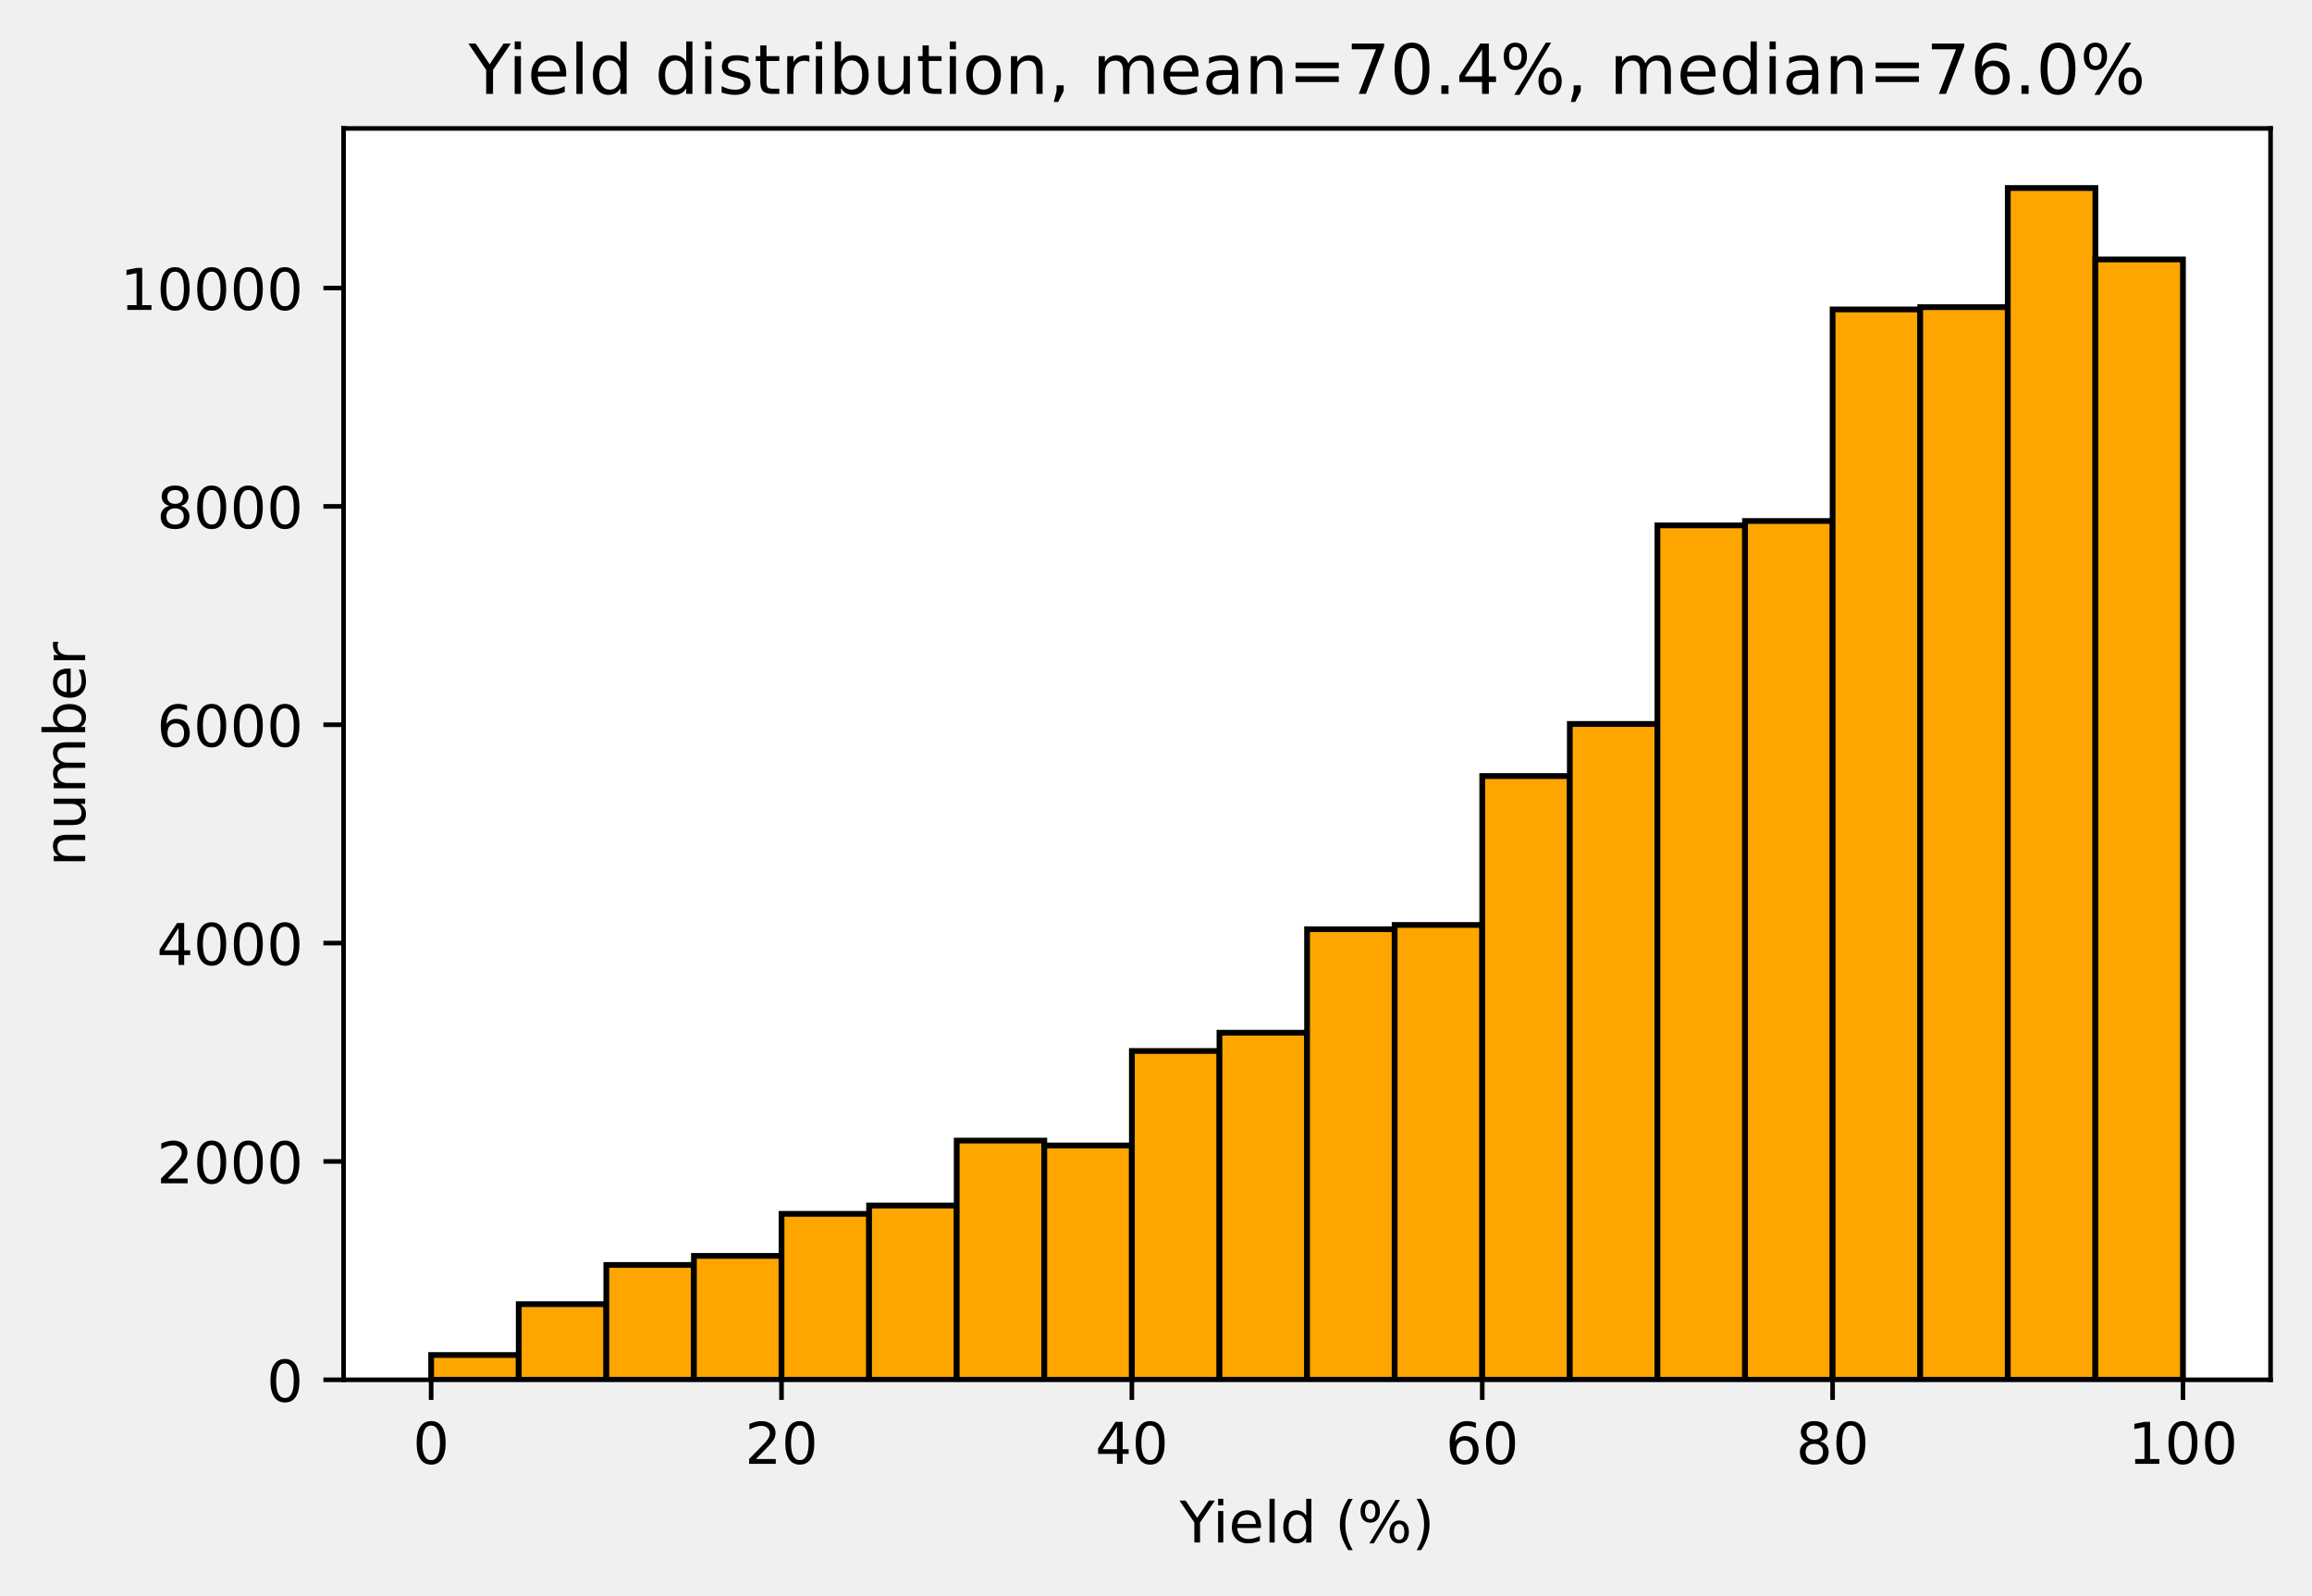
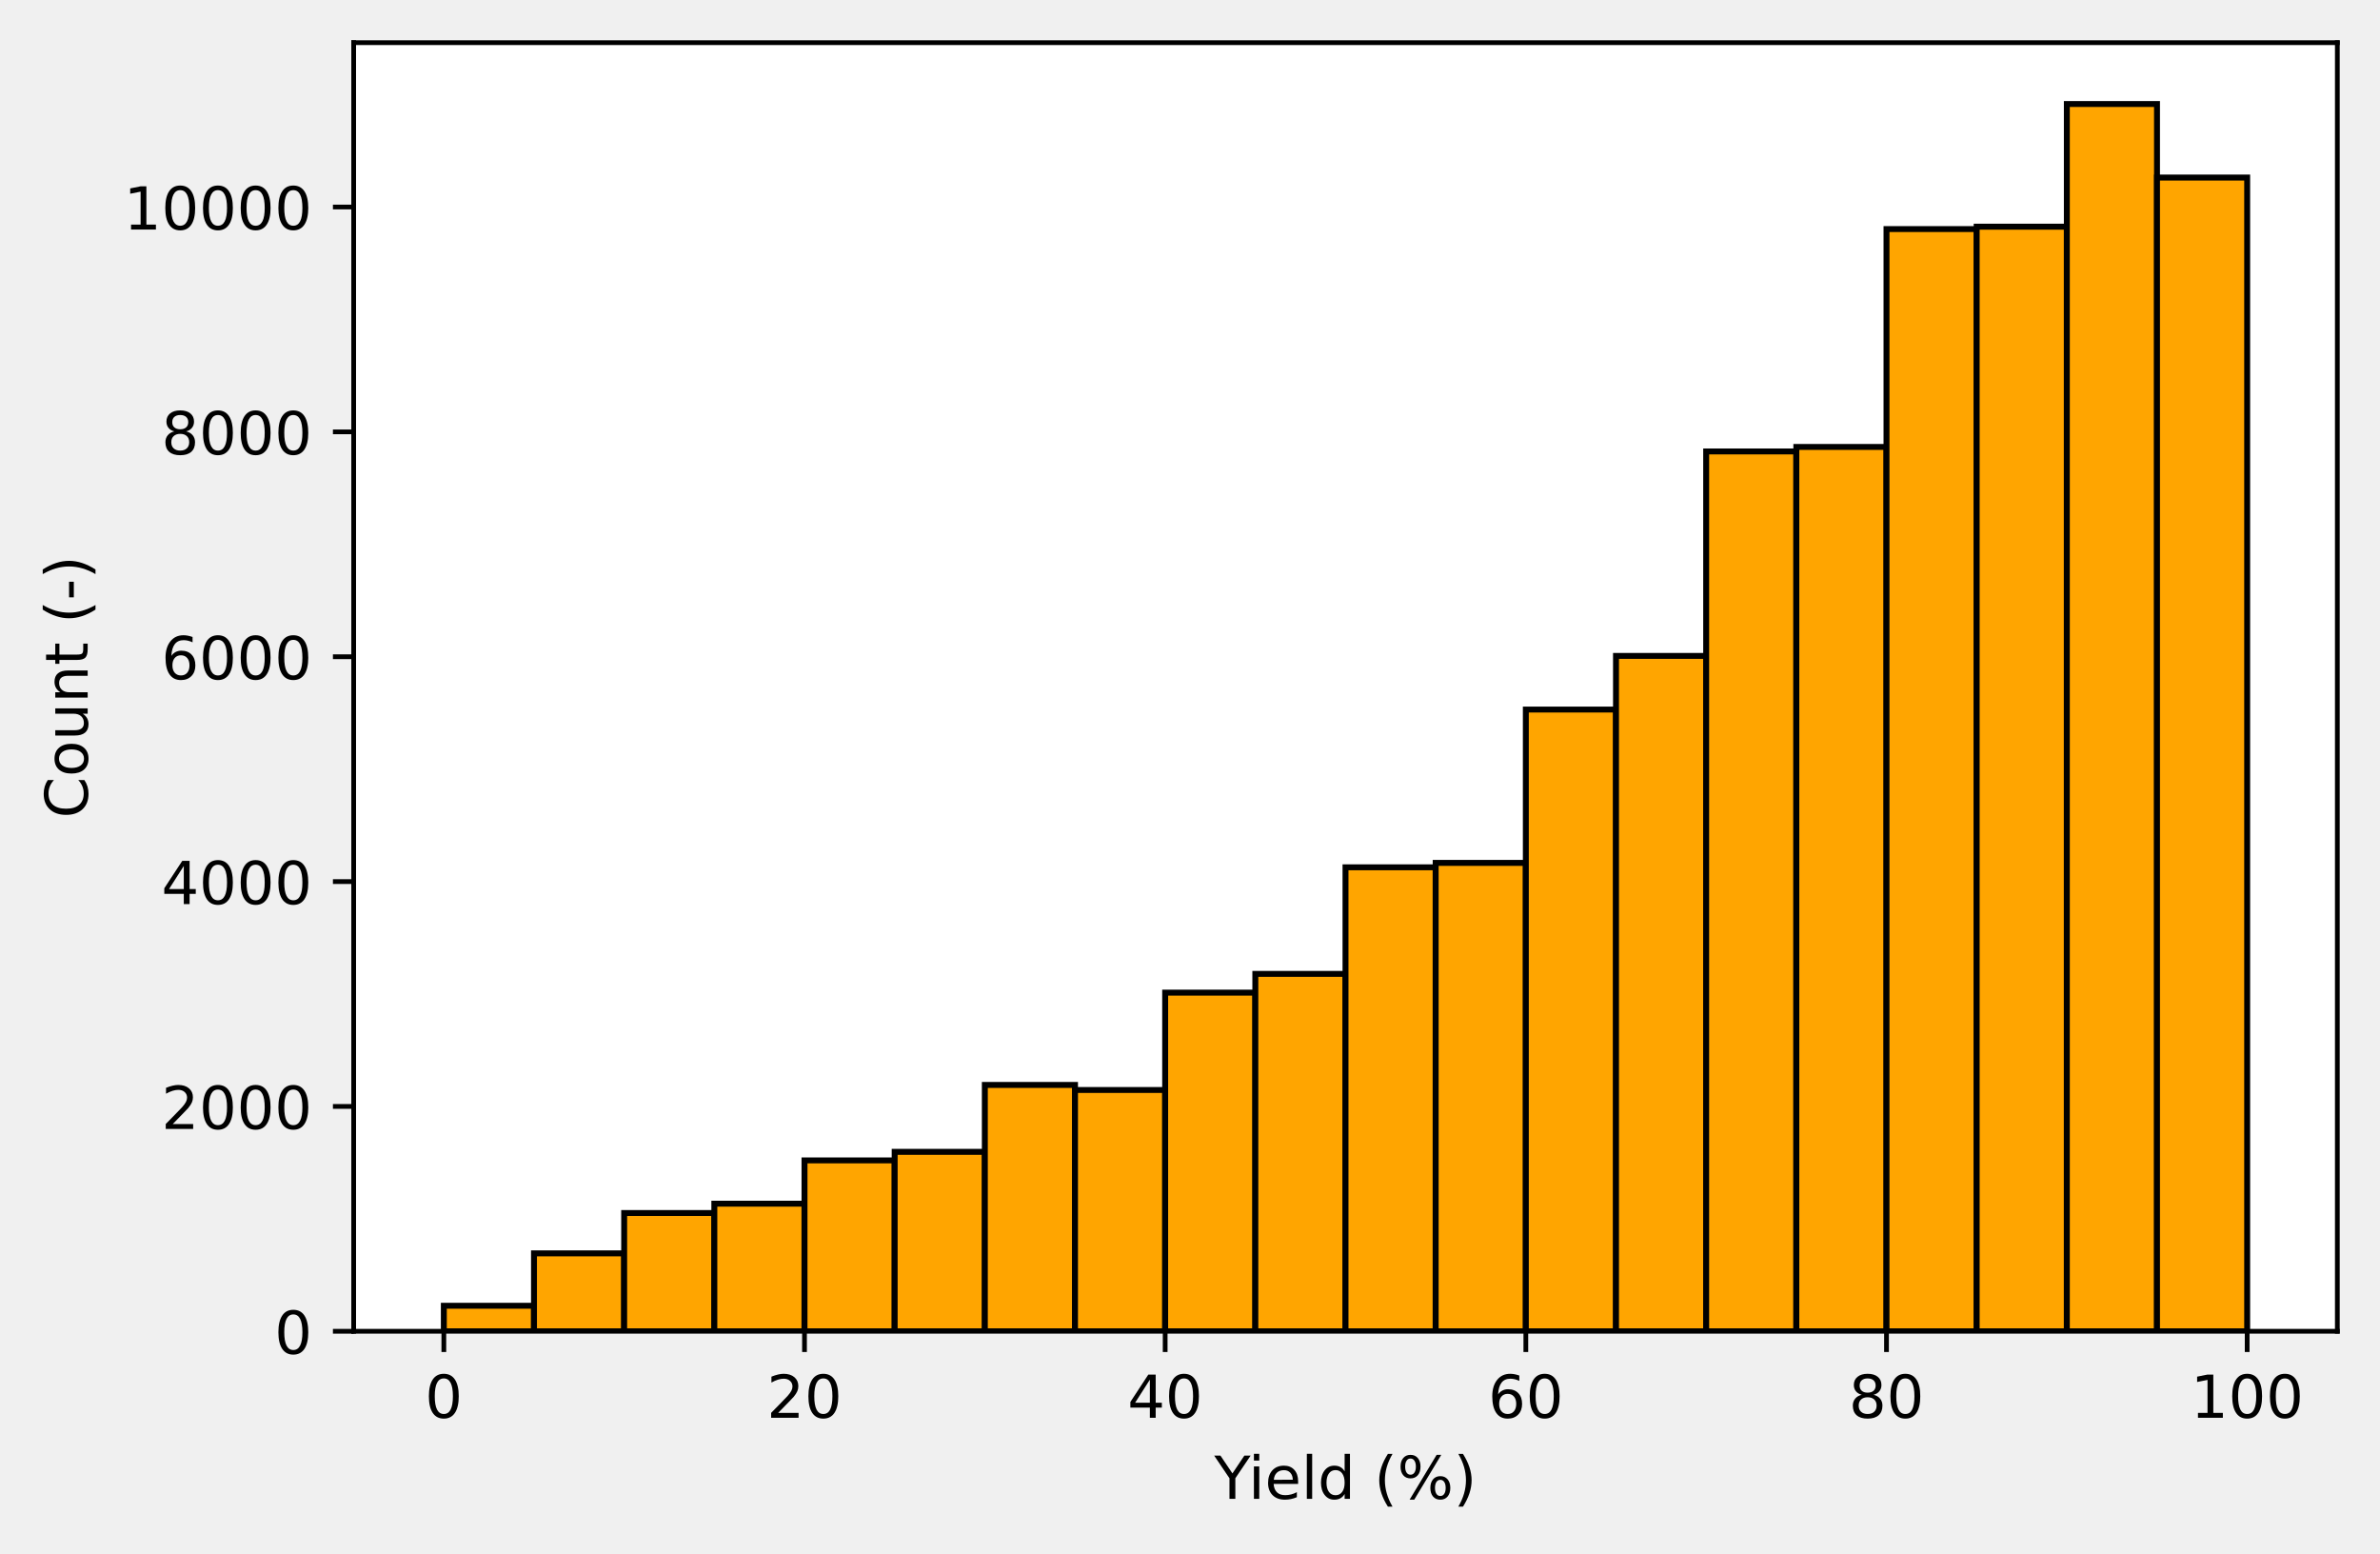
- <svg xmlns="http://www.w3.org/2000/svg" xmlns:xlink="http://www.w3.org/1999/xlink" height="277.314pt" version="1.1" viewBox="0 0 401.691 277.314" width="401.691pt">
+ <svg xmlns="http://www.w3.org/2000/svg" xmlns:xlink="http://www.w3.org/1999/xlink" height="262.196pt" version="1.1" viewBox="0 0 401.691 262.196" width="401.691pt">
  <defs>
    <style type="text/css">*{stroke-linecap:butt;stroke-linejoin:round;}</style>
  </defs>
  <g id="figure_1">
    <g id="patch_1">
-       <path d="M 0 277.314  L 401.691 277.314  L 401.691 0  L 0 0  z " style="fill:none;" />
+       <path d="M 0 262.196  L 401.691 262.196  L 401.691 0  L 0 0  z " style="fill:none;" />
    </g>
    <g id="axes_1">
      <g id="patch_2">
-         <path d="M 59.691 239.758  L 394.491 239.758  L 394.491 22.318  L 59.691 22.318  z " style="fill:#ffffff;" />
+         <path d="M 59.691 224.64  L 394.491 224.64  L 394.491 7.2  L 59.691 7.2  z " style="fill:#ffffff;" />
      </g>
      <g id="patch_3">
-         <path clip-path="url(#pd8731a52b0)" d="M 74.909 239.758  L 90.127 239.758  L 90.127 235.452  L 74.909 235.452  z " style="fill:#ffa500;stroke:#000000;stroke-linejoin:miter;" />
+         <path clip-path="url(#pb3f8bdd02b)" d="M 74.909 224.64  L 90.127 224.64  L 90.127 220.334  L 74.909 220.334  z " style="fill:#ffa500;stroke:#000000;stroke-linejoin:miter;" />
      </g>
      <g id="patch_4">
-         <path clip-path="url(#pd8731a52b0)" d="M 90.127 239.758  L 105.345 239.758  L 105.345 226.611  L 90.127 226.611  z " style="fill:#ffa500;stroke:#000000;stroke-linejoin:miter;" />
+         <path clip-path="url(#pb3f8bdd02b)" d="M 90.127 224.64  L 105.345 224.64  L 105.345 211.493  L 90.127 211.493  z " style="fill:#ffa500;stroke:#000000;stroke-linejoin:miter;" />
      </g>
      <g id="patch_5">
-         <path clip-path="url(#pd8731a52b0)" d="M 105.345 239.758  L 120.563 239.758  L 120.563 219.801  L 105.345 219.801  z " style="fill:#ffa500;stroke:#000000;stroke-linejoin:miter;" />
+         <path clip-path="url(#pb3f8bdd02b)" d="M 105.345 224.64  L 120.563 224.64  L 120.563 204.683  L 105.345 204.683  z " style="fill:#ffa500;stroke:#000000;stroke-linejoin:miter;" />
      </g>
      <g id="patch_6">
-         <path clip-path="url(#pd8731a52b0)" d="M 120.563 239.758  L 135.782 239.758  L 135.782 218.226  L 120.563 218.226  z " style="fill:#ffa500;stroke:#000000;stroke-linejoin:miter;" />
+         <path clip-path="url(#pb3f8bdd02b)" d="M 120.563 224.64  L 135.782 224.64  L 135.782 203.108  L 120.563 203.108  z " style="fill:#ffa500;stroke:#000000;stroke-linejoin:miter;" />
      </g>
      <g id="patch_7">
-         <path clip-path="url(#pd8731a52b0)" d="M 135.782 239.758  L 151 239.758  L 151 210.922  L 135.782 210.922  z " style="fill:#ffa500;stroke:#000000;stroke-linejoin:miter;" />
+         <path clip-path="url(#pb3f8bdd02b)" d="M 135.782 224.64  L 151 224.64  L 151 195.804  L 135.782 195.804  z " style="fill:#ffa500;stroke:#000000;stroke-linejoin:miter;" />
      </g>
      <g id="patch_8">
-         <path clip-path="url(#pd8731a52b0)" d="M 151 239.758  L 166.218 239.758  L 166.218 209.481  L 151 209.481  z " style="fill:#ffa500;stroke:#000000;stroke-linejoin:miter;" />
+         <path clip-path="url(#pb3f8bdd02b)" d="M 151 224.64  L 166.218 224.64  L 166.218 194.363  L 151 194.363  z " style="fill:#ffa500;stroke:#000000;stroke-linejoin:miter;" />
      </g>
      <g id="patch_9">
-         <path clip-path="url(#pd8731a52b0)" d="M 166.218 239.758  L 181.436 239.758  L 181.436 198.193  L 166.218 198.193  z " style="fill:#ffa500;stroke:#000000;stroke-linejoin:miter;" />
+         <path clip-path="url(#pb3f8bdd02b)" d="M 166.218 224.64  L 181.436 224.64  L 181.436 183.075  L 166.218 183.075  z " style="fill:#ffa500;stroke:#000000;stroke-linejoin:miter;" />
      </g>
      <g id="patch_10">
-         <path clip-path="url(#pd8731a52b0)" d="M 181.436 239.758  L 196.654 239.758  L 196.654 199.047  L 181.436 199.047  z " style="fill:#ffa500;stroke:#000000;stroke-linejoin:miter;" />
+         <path clip-path="url(#pb3f8bdd02b)" d="M 181.436 224.64  L 196.654 224.64  L 196.654 183.929  L 181.436 183.929  z " style="fill:#ffa500;stroke:#000000;stroke-linejoin:miter;" />
      </g>
      <g id="patch_11">
-         <path clip-path="url(#pd8731a52b0)" d="M 196.654 239.758  L 211.872 239.758  L 211.872 182.618  L 196.654 182.618  z " style="fill:#ffa500;stroke:#000000;stroke-linejoin:miter;" />
+         <path clip-path="url(#pb3f8bdd02b)" d="M 196.654 224.64  L 211.872 224.64  L 211.872 167.5  L 196.654 167.5  z " style="fill:#ffa500;stroke:#000000;stroke-linejoin:miter;" />
      </g>
      <g id="patch_12">
-         <path clip-path="url(#pd8731a52b0)" d="M 211.872 239.758  L 227.091 239.758  L 227.091 179.45  L 211.872 179.45  z " style="fill:#ffa500;stroke:#000000;stroke-linejoin:miter;" />
+         <path clip-path="url(#pb3f8bdd02b)" d="M 211.872 224.64  L 227.091 224.64  L 227.091 164.332  L 211.872 164.332  z " style="fill:#ffa500;stroke:#000000;stroke-linejoin:miter;" />
      </g>
      <g id="patch_13">
-         <path clip-path="url(#pd8731a52b0)" d="M 227.091 239.758  L 242.309 239.758  L 242.309 161.465  L 227.091 161.465  z " style="fill:#ffa500;stroke:#000000;stroke-linejoin:miter;" />
+         <path clip-path="url(#pb3f8bdd02b)" d="M 227.091 224.64  L 242.309 224.64  L 242.309 146.347  L 227.091 146.347  z " style="fill:#ffa500;stroke:#000000;stroke-linejoin:miter;" />
      </g>
      <g id="patch_14">
-         <path clip-path="url(#pd8731a52b0)" d="M 242.309 239.758  L 257.527 239.758  L 257.527 160.726  L 242.309 160.726  z " style="fill:#ffa500;stroke:#000000;stroke-linejoin:miter;" />
+         <path clip-path="url(#pb3f8bdd02b)" d="M 242.309 224.64  L 257.527 224.64  L 257.527 145.607  L 242.309 145.607  z " style="fill:#ffa500;stroke:#000000;stroke-linejoin:miter;" />
      </g>
      <g id="patch_15">
-         <path clip-path="url(#pd8731a52b0)" d="M 257.527 239.758  L 272.745 239.758  L 272.745 134.849  L 257.527 134.849  z " style="fill:#ffa500;stroke:#000000;stroke-linejoin:miter;" />
+         <path clip-path="url(#pb3f8bdd02b)" d="M 257.527 224.64  L 272.745 224.64  L 272.745 119.731  L 257.527 119.731  z " style="fill:#ffa500;stroke:#000000;stroke-linejoin:miter;" />
      </g>
      <g id="patch_16">
-         <path clip-path="url(#pd8731a52b0)" d="M 272.745 239.758  L 287.963 239.758  L 287.963 125.8  L 272.745 125.8  z " style="fill:#ffa500;stroke:#000000;stroke-linejoin:miter;" />
+         <path clip-path="url(#pb3f8bdd02b)" d="M 272.745 224.64  L 287.963 224.64  L 287.963 110.682  L 272.745 110.682  z " style="fill:#ffa500;stroke:#000000;stroke-linejoin:miter;" />
      </g>
      <g id="patch_17">
-         <path clip-path="url(#pd8731a52b0)" d="M 287.963 239.758  L 303.182 239.758  L 303.182 91.292  L 287.963 91.292  z " style="fill:#ffa500;stroke:#000000;stroke-linejoin:miter;" />
+         <path clip-path="url(#pb3f8bdd02b)" d="M 287.963 224.64  L 303.182 224.64  L 303.182 76.174  L 287.963 76.174  z " style="fill:#ffa500;stroke:#000000;stroke-linejoin:miter;" />
      </g>
      <g id="patch_18">
-         <path clip-path="url(#pd8731a52b0)" d="M 303.182 239.758  L 318.4 239.758  L 318.4 90.533  L 303.182 90.533  z " style="fill:#ffa500;stroke:#000000;stroke-linejoin:miter;" />
+         <path clip-path="url(#pb3f8bdd02b)" d="M 303.182 224.64  L 318.4 224.64  L 318.4 75.415  L 303.182 75.415  z " style="fill:#ffa500;stroke:#000000;stroke-linejoin:miter;" />
      </g>
      <g id="patch_19">
-         <path clip-path="url(#pd8731a52b0)" d="M 318.4 239.758  L 333.618 239.758  L 333.618 53.768  L 318.4 53.768  z " style="fill:#ffa500;stroke:#000000;stroke-linejoin:miter;" />
+         <path clip-path="url(#pb3f8bdd02b)" d="M 318.4 224.64  L 333.618 224.64  L 333.618 38.65  L 318.4 38.65  z " style="fill:#ffa500;stroke:#000000;stroke-linejoin:miter;" />
      </g>
      <g id="patch_20">
-         <path clip-path="url(#pd8731a52b0)" d="M 333.618 239.758  L 348.836 239.758  L 348.836 53.37  L 333.618 53.37  z " style="fill:#ffa500;stroke:#000000;stroke-linejoin:miter;" />
+         <path clip-path="url(#pb3f8bdd02b)" d="M 333.618 224.64  L 348.836 224.64  L 348.836 38.251  L 333.618 38.251  z " style="fill:#ffa500;stroke:#000000;stroke-linejoin:miter;" />
      </g>
      <g id="patch_21">
-         <path clip-path="url(#pd8731a52b0)" d="M 348.836 239.758  L 364.054 239.758  L 364.054 32.672  L 348.836 32.672  z " style="fill:#ffa500;stroke:#000000;stroke-linejoin:miter;" />
+         <path clip-path="url(#pb3f8bdd02b)" d="M 348.836 224.64  L 364.054 224.64  L 364.054 17.554  L 348.836 17.554  z " style="fill:#ffa500;stroke:#000000;stroke-linejoin:miter;" />
      </g>
      <g id="patch_22">
-         <path clip-path="url(#pd8731a52b0)" d="M 364.054 239.758  L 379.272 239.758  L 379.272 45.079  L 364.054 45.079  z " style="fill:#ffa500;stroke:#000000;stroke-linejoin:miter;" />
+         <path clip-path="url(#pb3f8bdd02b)" d="M 364.054 224.64  L 379.272 224.64  L 379.272 29.961  L 364.054 29.961  z " style="fill:#ffa500;stroke:#000000;stroke-linejoin:miter;" />
      </g>
      <g id="matplotlib.axis_1">
        <g id="xtick_1">
          <g id="line2d_1">
            <defs>
-               <path d="M 0 0  L 0 3.5  " id="m0afa498528" style="stroke:#000000;stroke-width:0.8;" />
+               <path d="M 0 0  L 0 3.5  " id="me51e899835" style="stroke:#000000;stroke-width:0.8;" />
            </defs>
            <g>
-               <use style="stroke:#000000;stroke-width:0.8;" x="74.909" xlink:href="#m0afa498528" y="239.758" />
+               <use style="stroke:#000000;stroke-width:0.8;" x="74.909" xlink:href="#me51e899835" y="224.64" />
            </g>
          </g>
          <g id="text_1">
-             <g transform="translate(71.72756 254.3566)scale(0.1 -0.1)">
+             <g transform="translate(71.72756 239.2384)scale(0.1 -0.1)">
              <defs>
                <path d="M 31.781 66.406  Q 24.172 66.406 20.328 58.906  Q 16.5 51.422 16.5 36.375  Q 16.5 21.391 20.328 13.891  Q 24.172 6.391 31.781 6.391  Q 39.453 6.391 43.281 13.891  Q 47.125 21.391 47.125 36.375  Q 47.125 51.422 43.281 58.906  Q 39.453 66.406 31.781 66.406  z M 31.781 74.219  Q 44.047 74.219 50.516 64.516  Q 56.984 54.828 56.984 36.375  Q 56.984 17.969 50.516 8.266  Q 44.047 -1.422 31.781 -1.422  Q 19.531 -1.422 13.062 8.266  Q 6.594 17.969 6.594 36.375  Q 6.594 54.828 13.062 64.516  Q 19.531 74.219 31.781 74.219  z " id="DejaVuSans-48" />
              </defs>
              <use xlink:href="#DejaVuSans-48" />
            </g>
          </g>
        </g>
        <g id="xtick_2">
          <g id="line2d_2">
            <g>
-               <use style="stroke:#000000;stroke-width:0.8;" x="135.782" xlink:href="#m0afa498528" y="239.758" />
+               <use style="stroke:#000000;stroke-width:0.8;" x="135.782" xlink:href="#me51e899835" y="224.64" />
            </g>
          </g>
          <g id="text_2">
-             <g transform="translate(129.419 254.3566)scale(0.1 -0.1)">
+             <g transform="translate(129.419 239.2384)scale(0.1 -0.1)">
              <defs>
                <path d="M 19.188 8.297  L 53.609 8.297  L 53.609 0  L 7.328 0  L 7.328 8.297  Q 12.938 14.109 22.625 23.891  Q 32.328 33.688 34.812 36.531  Q 39.547 41.844 41.422 45.531  Q 43.312 49.219 43.312 52.781  Q 43.312 58.594 39.234 62.25  Q 35.156 65.922 28.609 65.922  Q 23.969 65.922 18.812 64.312  Q 13.672 62.703 7.812 59.422  L 7.812 69.391  Q 13.766 71.781 18.938 73  Q 24.125 74.219 28.422 74.219  Q 39.75 74.219 46.484 68.547  Q 53.219 62.891 53.219 53.422  Q 53.219 48.922 51.531 44.891  Q 49.859 40.875 45.406 35.406  Q 44.188 33.984 37.641 27.219  Q 31.109 20.453 19.188 8.297  z " id="DejaVuSans-50" />
              </defs>
              <use xlink:href="#DejaVuSans-50" />
              <use x="63.623" xlink:href="#DejaVuSans-48" />
            </g>
          </g>
        </g>
        <g id="xtick_3">
          <g id="line2d_3">
            <g>
-               <use style="stroke:#000000;stroke-width:0.8;" x="196.654" xlink:href="#m0afa498528" y="239.758" />
+               <use style="stroke:#000000;stroke-width:0.8;" x="196.654" xlink:href="#me51e899835" y="224.64" />
            </g>
          </g>
          <g id="text_3">
-             <g transform="translate(190.2918 254.3566)scale(0.1 -0.1)">
+             <g transform="translate(190.2918 239.2384)scale(0.1 -0.1)">
              <defs>
                <path d="M 37.797 64.312  L 12.891 25.391  L 37.797 25.391  z M 35.203 72.906  L 47.609 72.906  L 47.609 25.391  L 58.016 25.391  L 58.016 17.188  L 47.609 17.188  L 47.609 0  L 37.797 0  L 37.797 17.188  L 4.891 17.188  L 4.891 26.703  z " id="DejaVuSans-52" />
              </defs>
              <use xlink:href="#DejaVuSans-52" />
              <use x="63.623" xlink:href="#DejaVuSans-48" />
            </g>
          </g>
        </g>
        <g id="xtick_4">
          <g id="line2d_4">
            <g>
-               <use style="stroke:#000000;stroke-width:0.8;" x="257.527" xlink:href="#m0afa498528" y="239.758" />
+               <use style="stroke:#000000;stroke-width:0.8;" x="257.527" xlink:href="#me51e899835" y="224.64" />
            </g>
          </g>
          <g id="text_4">
-             <g transform="translate(251.1645 254.3566)scale(0.1 -0.1)">
+             <g transform="translate(251.1645 239.2384)scale(0.1 -0.1)">
              <defs>
                <path d="M 33.016 40.375  Q 26.375 40.375 22.484 35.828  Q 18.609 31.297 18.609 23.391  Q 18.609 15.531 22.484 10.953  Q 26.375 6.391 33.016 6.391  Q 39.656 6.391 43.531 10.953  Q 47.406 15.531 47.406 23.391  Q 47.406 31.297 43.531 35.828  Q 39.656 40.375 33.016 40.375  z M 52.594 71.297  L 52.594 62.312  Q 48.875 64.062 45.094 64.984  Q 41.312 65.922 37.594 65.922  Q 27.828 65.922 22.672 59.328  Q 17.531 52.734 16.797 39.406  Q 19.672 43.656 24.016 45.922  Q 28.375 48.188 33.594 48.188  Q 44.578 48.188 50.953 41.516  Q 57.328 34.859 57.328 23.391  Q 57.328 12.156 50.688 5.359  Q 44.047 -1.422 33.016 -1.422  Q 20.359 -1.422 13.672 8.266  Q 6.984 17.969 6.984 36.375  Q 6.984 53.656 15.188 63.938  Q 23.391 74.219 37.203 74.219  Q 40.922 74.219 44.703 73.484  Q 48.484 72.75 52.594 71.297  z " id="DejaVuSans-54" />
              </defs>
              <use xlink:href="#DejaVuSans-54" />
              <use x="63.623" xlink:href="#DejaVuSans-48" />
            </g>
          </g>
        </g>
        <g id="xtick_5">
          <g id="line2d_5">
            <g>
-               <use style="stroke:#000000;stroke-width:0.8;" x="318.4" xlink:href="#m0afa498528" y="239.758" />
+               <use style="stroke:#000000;stroke-width:0.8;" x="318.4" xlink:href="#me51e899835" y="224.64" />
            </g>
          </g>
          <g id="text_5">
-             <g transform="translate(312.0372 254.3566)scale(0.1 -0.1)">
+             <g transform="translate(312.0372 239.2384)scale(0.1 -0.1)">
              <defs>
                <path d="M 31.781 34.625  Q 24.75 34.625 20.719 30.859  Q 16.703 27.094 16.703 20.516  Q 16.703 13.922 20.719 10.156  Q 24.75 6.391 31.781 6.391  Q 38.812 6.391 42.859 10.172  Q 46.922 13.969 46.922 20.516  Q 46.922 27.094 42.891 30.859  Q 38.875 34.625 31.781 34.625  z M 21.922 38.812  Q 15.578 40.375 12.031 44.719  Q 8.5 49.078 8.5 55.328  Q 8.5 64.062 14.719 69.141  Q 20.953 74.219 31.781 74.219  Q 42.672 74.219 48.875 69.141  Q 55.078 64.062 55.078 55.328  Q 55.078 49.078 51.531 44.719  Q 48 40.375 41.703 38.812  Q 48.828 37.156 52.797 32.312  Q 56.781 27.484 56.781 20.516  Q 56.781 9.906 50.312 4.234  Q 43.844 -1.422 31.781 -1.422  Q 19.734 -1.422 13.25 4.234  Q 6.781 9.906 6.781 20.516  Q 6.781 27.484 10.781 32.312  Q 14.797 37.156 21.922 38.812  z M 18.312 54.391  Q 18.312 48.734 21.844 45.562  Q 25.391 42.391 31.781 42.391  Q 38.141 42.391 41.719 45.562  Q 45.312 48.734 45.312 54.391  Q 45.312 60.062 41.719 63.234  Q 38.141 66.406 31.781 66.406  Q 25.391 66.406 21.844 63.234  Q 18.312 60.062 18.312 54.391  z " id="DejaVuSans-56" />
              </defs>
              <use xlink:href="#DejaVuSans-56" />
              <use x="63.623" xlink:href="#DejaVuSans-48" />
            </g>
          </g>
        </g>
        <g id="xtick_6">
          <g id="line2d_6">
            <g>
-               <use style="stroke:#000000;stroke-width:0.8;" x="379.272" xlink:href="#m0afa498528" y="239.758" />
+               <use style="stroke:#000000;stroke-width:0.8;" x="379.272" xlink:href="#me51e899835" y="224.64" />
            </g>
          </g>
          <g id="text_6">
-             <g transform="translate(369.7287 254.3566)scale(0.1 -0.1)">
+             <g transform="translate(369.7287 239.2384)scale(0.1 -0.1)">
              <defs>
                <path d="M 12.406 8.297  L 28.516 8.297  L 28.516 63.922  L 10.984 60.406  L 10.984 69.391  L 28.422 72.906  L 38.281 72.906  L 38.281 8.297  L 54.391 8.297  L 54.391 0  L 12.406 0  z " id="DejaVuSans-49" />
              </defs>
              <use xlink:href="#DejaVuSans-49" />
              <use x="63.623" xlink:href="#DejaVuSans-48" />
              <use x="127.246" xlink:href="#DejaVuSans-48" />
            </g>
          </g>
        </g>
        <g id="text_7">
-           <g transform="translate(204.9477 268.0347)scale(0.1 -0.1)">
+           <g transform="translate(204.9477 252.9166)scale(0.1 -0.1)">
            <defs>
              <path d="M -0.203 72.906  L 10.406 72.906  L 30.609 42.922  L 50.688 72.906  L 61.281 72.906  L 35.5 34.719  L 35.5 0  L 25.594 0  L 25.594 34.719  z " id="DejaVuSans-89" />
              <path d="M 9.422 54.688  L 18.406 54.688  L 18.406 0  L 9.422 0  z M 9.422 75.984  L 18.406 75.984  L 18.406 64.594  L 9.422 64.594  z " id="DejaVuSans-105" />
              <path d="M 56.203 29.594  L 56.203 25.203  L 14.891 25.203  Q 15.484 15.922 20.484 11.062  Q 25.484 6.203 34.422 6.203  Q 39.594 6.203 44.453 7.469  Q 49.312 8.734 54.109 11.281  L 54.109 2.781  Q 49.266 0.734 44.188 -0.344  Q 39.109 -1.422 33.891 -1.422  Q 20.797 -1.422 13.156 6.188  Q 5.516 13.812 5.516 26.812  Q 5.516 40.234 12.766 48.109  Q 20.016 56 32.328 56  Q 43.359 56 49.781 48.891  Q 56.203 41.797 56.203 29.594  z M 47.219 32.234  Q 47.125 39.594 43.094 43.984  Q 39.062 48.391 32.422 48.391  Q 24.906 48.391 20.391 44.141  Q 15.875 39.891 15.188 32.172  z " id="DejaVuSans-101" />
              <path d="M 9.422 75.984  L 18.406 75.984  L 18.406 0  L 9.422 0  z " id="DejaVuSans-108" />
              <path d="M 45.406 46.391  L 45.406 75.984  L 54.391 75.984  L 54.391 0  L 45.406 0  L 45.406 8.203  Q 42.578 3.328 38.25 0.953  Q 33.938 -1.422 27.875 -1.422  Q 17.969 -1.422 11.734 6.484  Q 5.516 14.406 5.516 27.297  Q 5.516 40.188 11.734 48.094  Q 17.969 56 27.875 56  Q 33.938 56 38.25 53.625  Q 42.578 51.266 45.406 46.391  z M 14.797 27.297  Q 14.797 17.391 18.875 11.75  Q 22.953 6.109 30.078 6.109  Q 37.203 6.109 41.297 11.75  Q 45.406 17.391 45.406 27.297  Q 45.406 37.203 41.297 42.844  Q 37.203 48.484 30.078 48.484  Q 22.953 48.484 18.875 42.844  Q 14.797 37.203 14.797 27.297  z " id="DejaVuSans-100" />
              <path id="DejaVuSans-32" />
              <path d="M 31 75.875  Q 24.469 64.656 21.281 53.656  Q 18.109 42.672 18.109 31.391  Q 18.109 20.125 21.312 9.062  Q 24.516 -2 31 -13.188  L 23.188 -13.188  Q 15.875 -1.703 12.234 9.375  Q 8.594 20.453 8.594 31.391  Q 8.594 42.281 12.203 53.312  Q 15.828 64.359 23.188 75.875  z " id="DejaVuSans-40" />
              <path d="M 72.703 32.078  Q 68.453 32.078 66.031 28.469  Q 63.625 24.859 63.625 18.406  Q 63.625 12.062 66.031 8.422  Q 68.453 4.781 72.703 4.781  Q 76.859 4.781 79.266 8.422  Q 81.688 12.062 81.688 18.406  Q 81.688 24.812 79.266 28.438  Q 76.859 32.078 72.703 32.078  z M 72.703 38.281  Q 80.422 38.281 84.953 32.906  Q 89.5 27.547 89.5 18.406  Q 89.5 9.281 84.938 3.922  Q 80.375 -1.422 72.703 -1.422  Q 64.891 -1.422 60.344 3.922  Q 55.812 9.281 55.812 18.406  Q 55.812 27.594 60.375 32.938  Q 64.938 38.281 72.703 38.281  z M 22.312 68.016  Q 18.109 68.016 15.688 64.375  Q 13.281 60.75 13.281 54.391  Q 13.281 47.953 15.672 44.328  Q 18.062 40.719 22.312 40.719  Q 26.562 40.719 28.969 44.328  Q 31.391 47.953 31.391 54.391  Q 31.391 60.688 28.953 64.344  Q 26.516 68.016 22.312 68.016  z M 66.406 74.219  L 74.219 74.219  L 28.609 -1.422  L 20.797 -1.422  z M 22.312 74.219  Q 30.031 74.219 34.609 68.875  Q 39.203 63.531 39.203 54.391  Q 39.203 45.172 34.641 39.844  Q 30.078 34.516 22.312 34.516  Q 14.547 34.516 10.031 39.859  Q 5.516 45.219 5.516 54.391  Q 5.516 63.484 10.047 68.844  Q 14.594 74.219 22.312 74.219  z " id="DejaVuSans-37" />
              <path d="M 8.016 75.875  L 15.828 75.875  Q 23.141 64.359 26.781 53.312  Q 30.422 42.281 30.422 31.391  Q 30.422 20.453 26.781 9.375  Q 23.141 -1.703 15.828 -13.188  L 8.016 -13.188  Q 14.5 -2 17.703 9.062  Q 20.906 20.125 20.906 31.391  Q 20.906 42.672 17.703 53.656  Q 14.5 64.656 8.016 75.875  z " id="DejaVuSans-41" />
            </defs>
            <use xlink:href="#DejaVuSans-89" />
            <use x="57.459" xlink:href="#DejaVuSans-105" />
            <use x="85.242" xlink:href="#DejaVuSans-101" />
            <use x="146.766" xlink:href="#DejaVuSans-108" />
            <use x="174.549" xlink:href="#DejaVuSans-100" />
            <use x="238.025" xlink:href="#DejaVuSans-32" />
            <use x="269.812" xlink:href="#DejaVuSans-40" />
            <use x="308.826" xlink:href="#DejaVuSans-37" />
            <use x="403.846" xlink:href="#DejaVuSans-41" />
          </g>
        </g>
      </g>
      <g id="matplotlib.axis_2">
        <g id="ytick_1">
          <g id="line2d_7">
            <defs>
-               <path d="M 0 0  L -3.5 0  " id="m419c2b4ff6" style="stroke:#000000;stroke-width:0.8;" />
+               <path d="M 0 0  L -3.5 0  " id="m652f7f9b16" style="stroke:#000000;stroke-width:0.8;" />
            </defs>
            <g>
-               <use style="stroke:#000000;stroke-width:0.8;" x="59.691" xlink:href="#m419c2b4ff6" y="239.758" />
+               <use style="stroke:#000000;stroke-width:0.8;" x="59.691" xlink:href="#m652f7f9b16" y="224.64" />
            </g>
          </g>
          <g id="text_8">
-             <g transform="translate(46.32812 243.5573)scale(0.1 -0.1)">
+             <g transform="translate(46.32812 228.4392)scale(0.1 -0.1)">
              <use xlink:href="#DejaVuSans-48" />
            </g>
          </g>
        </g>
        <g id="ytick_2">
          <g id="line2d_8">
            <g>
-               <use style="stroke:#000000;stroke-width:0.8;" x="59.691" xlink:href="#m419c2b4ff6" y="201.816" />
+               <use style="stroke:#000000;stroke-width:0.8;" x="59.691" xlink:href="#m652f7f9b16" y="186.698" />
            </g>
          </g>
          <g id="text_9">
-             <g transform="translate(27.24063 205.6157)scale(0.1 -0.1)">
+             <g transform="translate(27.24063 190.4975)scale(0.1 -0.1)">
              <use xlink:href="#DejaVuSans-50" />
              <use x="63.623" xlink:href="#DejaVuSans-48" />
              <use x="127.246" xlink:href="#DejaVuSans-48" />
              <use x="190.869" xlink:href="#DejaVuSans-48" />
            </g>
          </g>
        </g>
        <g id="ytick_3">
          <g id="line2d_9">
            <g>
-               <use style="stroke:#000000;stroke-width:0.8;" x="59.691" xlink:href="#m419c2b4ff6" y="163.875" />
+               <use style="stroke:#000000;stroke-width:0.8;" x="59.691" xlink:href="#m652f7f9b16" y="148.757" />
            </g>
          </g>
          <g id="text_10">
-             <g transform="translate(27.24063 167.674)scale(0.1 -0.1)">
+             <g transform="translate(27.24063 152.5558)scale(0.1 -0.1)">
              <use xlink:href="#DejaVuSans-52" />
              <use x="63.623" xlink:href="#DejaVuSans-48" />
              <use x="127.246" xlink:href="#DejaVuSans-48" />
              <use x="190.869" xlink:href="#DejaVuSans-48" />
            </g>
          </g>
        </g>
        <g id="ytick_4">
          <g id="line2d_10">
            <g>
-               <use style="stroke:#000000;stroke-width:0.8;" x="59.691" xlink:href="#m419c2b4ff6" y="125.933" />
+               <use style="stroke:#000000;stroke-width:0.8;" x="59.691" xlink:href="#m652f7f9b16" y="110.815" />
            </g>
          </g>
          <g id="text_11">
-             <g transform="translate(27.24063 129.7323)scale(0.1 -0.1)">
+             <g transform="translate(27.24063 114.6142)scale(0.1 -0.1)">
              <use xlink:href="#DejaVuSans-54" />
              <use x="63.623" xlink:href="#DejaVuSans-48" />
              <use x="127.246" xlink:href="#DejaVuSans-48" />
              <use x="190.869" xlink:href="#DejaVuSans-48" />
            </g>
          </g>
        </g>
        <g id="ytick_5">
          <g id="line2d_11">
            <g>
-               <use style="stroke:#000000;stroke-width:0.8;" x="59.691" xlink:href="#m419c2b4ff6" y="87.991" />
+               <use style="stroke:#000000;stroke-width:0.8;" x="59.691" xlink:href="#m652f7f9b16" y="72.873" />
            </g>
          </g>
          <g id="text_12">
-             <g transform="translate(27.24063 91.79061)scale(0.1 -0.1)">
+             <g transform="translate(27.24063 76.67248)scale(0.1 -0.1)">
              <use xlink:href="#DejaVuSans-56" />
              <use x="63.623" xlink:href="#DejaVuSans-48" />
              <use x="127.246" xlink:href="#DejaVuSans-48" />
              <use x="190.869" xlink:href="#DejaVuSans-48" />
            </g>
          </g>
        </g>
        <g id="ytick_6">
          <g id="line2d_12">
            <g>
-               <use style="stroke:#000000;stroke-width:0.8;" x="59.691" xlink:href="#m419c2b4ff6" y="50.05" />
+               <use style="stroke:#000000;stroke-width:0.8;" x="59.691" xlink:href="#m652f7f9b16" y="34.932" />
            </g>
          </g>
          <g id="text_13">
-             <g transform="translate(20.87813 53.84892)scale(0.1 -0.1)">
+             <g transform="translate(20.87813 38.7308)scale(0.1 -0.1)">
              <use xlink:href="#DejaVuSans-49" />
              <use x="63.623" xlink:href="#DejaVuSans-48" />
              <use x="127.246" xlink:href="#DejaVuSans-48" />
              <use x="190.869" xlink:href="#DejaVuSans-48" />
              <use x="254.492" xlink:href="#DejaVuSans-48" />
            </g>
          </g>
        </g>
        <g id="text_14">
-           <g transform="translate(14.79844 150.5522)rotate(-90)scale(0.1 -0.1)">
+           <g transform="translate(14.79844 138.063)rotate(-90)scale(0.1 -0.1)">
            <defs>
+               <path d="M 64.406 67.281  L 64.406 56.891  Q 59.422 61.531 53.781 63.812  Q 48.141 66.109 41.797 66.109  Q 29.297 66.109 22.656 58.469  Q 16.016 50.828 16.016 36.375  Q 16.016 21.969 22.656 14.328  Q 29.297 6.688 41.797 6.688  Q 48.141 6.688 53.781 8.984  Q 59.422 11.281 64.406 15.922  L 64.406 5.609  Q 59.234 2.094 53.438 0.328  Q 47.656 -1.422 41.219 -1.422  Q 24.656 -1.422 15.125 8.703  Q 5.609 18.844 5.609 36.375  Q 5.609 53.953 15.125 64.078  Q 24.656 74.219 41.219 74.219  Q 47.75 74.219 53.531 72.484  Q 59.328 70.75 64.406 67.281  z " id="DejaVuSans-67" />
+               <path d="M 30.609 48.391  Q 23.391 48.391 19.188 42.75  Q 14.984 37.109 14.984 27.297  Q 14.984 17.484 19.156 11.844  Q 23.344 6.203 30.609 6.203  Q 37.797 6.203 41.984 11.859  Q 46.188 17.531 46.188 27.297  Q 46.188 37.016 41.984 42.703  Q 37.797 48.391 30.609 48.391  z M 30.609 56  Q 42.328 56 49.016 48.375  Q 55.719 40.766 55.719 27.297  Q 55.719 13.875 49.016 6.219  Q 42.328 -1.422 30.609 -1.422  Q 18.844 -1.422 12.172 6.219  Q 5.516 13.875 5.516 27.297  Q 5.516 40.766 12.172 48.375  Q 18.844 56 30.609 56  z " id="DejaVuSans-111" />
+               <path d="M 8.5 21.578  L 8.5 54.688  L 17.484 54.688  L 17.484 21.922  Q 17.484 14.156 20.5 10.266  Q 23.531 6.391 29.594 6.391  Q 36.859 6.391 41.078 11.031  Q 45.312 15.672 45.312 23.688  L 45.312 54.688  L 54.297 54.688  L 54.297 0  L 45.312 0  L 45.312 8.406  Q 42.047 3.422 37.719 1  Q 33.406 -1.422 27.688 -1.422  Q 18.266 -1.422 13.375 4.438  Q 8.5 10.297 8.5 21.578  z M 31.109 56  z " id="DejaVuSans-117" />
              <path d="M 54.891 33.016  L 54.891 0  L 45.906 0  L 45.906 32.719  Q 45.906 40.484 42.875 44.328  Q 39.844 48.188 33.797 48.188  Q 26.516 48.188 22.312 43.547  Q 18.109 38.922 18.109 30.906  L 18.109 0  L 9.078 0  L 9.078 54.688  L 18.109 54.688  L 18.109 46.188  Q 21.344 51.125 25.703 53.562  Q 30.078 56 35.797 56  Q 45.219 56 50.047 50.172  Q 54.891 44.344 54.891 33.016  z " id="DejaVuSans-110" />
-               <path d="M 8.5 21.578  L 8.5 54.688  L 17.484 54.688  L 17.484 21.922  Q 17.484 14.156 20.5 10.266  Q 23.531 6.391 29.594 6.391  Q 36.859 6.391 41.078 11.031  Q 45.312 15.672 45.312 23.688  L 45.312 54.688  L 54.297 54.688  L 54.297 0  L 45.312 0  L 45.312 8.406  Q 42.047 3.422 37.719 1  Q 33.406 -1.422 27.688 -1.422  Q 18.266 -1.422 13.375 4.438  Q 8.5 10.297 8.5 21.578  z M 31.109 56  z " id="DejaVuSans-117" />
-               <path d="M 52 44.188  Q 55.375 50.25 60.062 53.125  Q 64.75 56 71.094 56  Q 79.641 56 84.281 50.016  Q 88.922 44.047 88.922 33.016  L 88.922 0  L 79.891 0  L 79.891 32.719  Q 79.891 40.578 77.094 44.375  Q 74.312 48.188 68.609 48.188  Q 61.625 48.188 57.562 43.547  Q 53.516 38.922 53.516 30.906  L 53.516 0  L 44.484 0  L 44.484 32.719  Q 44.484 40.625 41.703 44.406  Q 38.922 48.188 33.109 48.188  Q 26.219 48.188 22.156 43.531  Q 18.109 38.875 18.109 30.906  L 18.109 0  L 9.078 0  L 9.078 54.688  L 18.109 54.688  L 18.109 46.188  Q 21.188 51.219 25.484 53.609  Q 29.781 56 35.688 56  Q 41.656 56 45.828 52.969  Q 50 49.953 52 44.188  z " id="DejaVuSans-109" />
-               <path d="M 48.688 27.297  Q 48.688 37.203 44.609 42.844  Q 40.531 48.484 33.406 48.484  Q 26.266 48.484 22.188 42.844  Q 18.109 37.203 18.109 27.297  Q 18.109 17.391 22.188 11.75  Q 26.266 6.109 33.406 6.109  Q 40.531 6.109 44.609 11.75  Q 48.688 17.391 48.688 27.297  z M 18.109 46.391  Q 20.953 51.266 25.266 53.625  Q 29.594 56 35.594 56  Q 45.562 56 51.781 48.094  Q 58.016 40.188 58.016 27.297  Q 58.016 14.406 51.781 6.484  Q 45.562 -1.422 35.594 -1.422  Q 29.594 -1.422 25.266 0.953  Q 20.953 3.328 18.109 8.203  L 18.109 0  L 9.078 0  L 9.078 75.984  L 18.109 75.984  z " id="DejaVuSans-98" />
-               <path d="M 41.109 46.297  Q 39.594 47.172 37.812 47.578  Q 36.031 48 33.891 48  Q 26.266 48 22.188 43.047  Q 18.109 38.094 18.109 28.812  L 18.109 0  L 9.078 0  L 9.078 54.688  L 18.109 54.688  L 18.109 46.188  Q 20.953 51.172 25.484 53.578  Q 30.031 56 36.531 56  Q 37.453 56 38.578 55.875  Q 39.703 55.766 41.062 55.516  z " id="DejaVuSans-114" />
+               <path d="M 18.312 70.219  L 18.312 54.688  L 36.812 54.688  L 36.812 47.703  L 18.312 47.703  L 18.312 18.016  Q 18.312 11.328 20.141 9.422  Q 21.969 7.516 27.594 7.516  L 36.812 7.516  L 36.812 0  L 27.594 0  Q 17.188 0 13.234 3.875  Q 9.281 7.766 9.281 18.016  L 9.281 47.703  L 2.688 47.703  L 2.688 54.688  L 9.281 54.688  L 9.281 70.219  z " id="DejaVuSans-116" />
+               <path d="M 4.891 31.391  L 31.203 31.391  L 31.203 23.391  L 4.891 23.391  z " id="DejaVuSans-45" />
            </defs>
-             <use xlink:href="#DejaVuSans-110" />
-             <use x="63.379" xlink:href="#DejaVuSans-117" />
-             <use x="126.758" xlink:href="#DejaVuSans-109" />
-             <use x="224.17" xlink:href="#DejaVuSans-98" />
-             <use x="287.646" xlink:href="#DejaVuSans-101" />
-             <use x="349.17" xlink:href="#DejaVuSans-114" />
+             <use xlink:href="#DejaVuSans-67" />
+             <use x="69.824" xlink:href="#DejaVuSans-111" />
+             <use x="131.006" xlink:href="#DejaVuSans-117" />
+             <use x="194.385" xlink:href="#DejaVuSans-110" />
+             <use x="257.764" xlink:href="#DejaVuSans-116" />
+             <use x="296.973" xlink:href="#DejaVuSans-32" />
+             <use x="328.76" xlink:href="#DejaVuSans-40" />
+             <use x="367.773" xlink:href="#DejaVuSans-45" />
+             <use x="403.857" xlink:href="#DejaVuSans-41" />
          </g>
        </g>
      </g>
      <g id="patch_23">
-         <path d="M 59.691 239.758  L 59.691 22.318  " style="fill:none;stroke:#000000;stroke-linecap:square;stroke-linejoin:miter;stroke-width:0.8;" />
+         <path d="M 59.691 224.64  L 59.691 7.2  " style="fill:none;stroke:#000000;stroke-linecap:square;stroke-linejoin:miter;stroke-width:0.8;" />
      </g>
      <g id="patch_24">
-         <path d="M 394.491 239.758  L 394.491 22.318  " style="fill:none;stroke:#000000;stroke-linecap:square;stroke-linejoin:miter;stroke-width:0.8;" />
+         <path d="M 394.491 224.64  L 394.491 7.2  " style="fill:none;stroke:#000000;stroke-linecap:square;stroke-linejoin:miter;stroke-width:0.8;" />
      </g>
      <g id="patch_25">
-         <path d="M 59.691 239.758  L 394.491 239.758  " style="fill:none;stroke:#000000;stroke-linecap:square;stroke-linejoin:miter;stroke-width:0.8;" />
+         <path d="M 59.691 224.64  L 394.491 224.64  " style="fill:none;stroke:#000000;stroke-linecap:square;stroke-linejoin:miter;stroke-width:0.8;" />
      </g>
      <g id="patch_26">
-         <path d="M 59.691 22.318  L 394.491 22.318  " style="fill:none;stroke:#000000;stroke-linecap:square;stroke-linejoin:miter;stroke-width:0.8;" />
-       </g>
-       <g id="text_15">
-         <g transform="translate(81.39938 16.31812)scale(0.12 -0.12)">
-           <defs>
-             <path d="M 44.281 53.078  L 44.281 44.578  Q 40.484 46.531 36.375 47.5  Q 32.281 48.484 27.875 48.484  Q 21.188 48.484 17.844 46.438  Q 14.5 44.391 14.5 40.281  Q 14.5 37.156 16.891 35.375  Q 19.281 33.594 26.516 31.984  L 29.594 31.297  Q 39.156 29.25 43.188 25.516  Q 47.219 21.781 47.219 15.094  Q 47.219 7.469 41.188 3.016  Q 35.156 -1.422 24.609 -1.422  Q 20.219 -1.422 15.453 -0.562  Q 10.688 0.297 5.422 2  L 5.422 11.281  Q 10.406 8.688 15.234 7.391  Q 20.062 6.109 24.812 6.109  Q 31.156 6.109 34.562 8.281  Q 37.984 10.453 37.984 14.406  Q 37.984 18.062 35.516 20.016  Q 33.062 21.969 24.703 23.781  L 21.578 24.516  Q 13.234 26.266 9.516 29.906  Q 5.812 33.547 5.812 39.891  Q 5.812 47.609 11.281 51.797  Q 16.75 56 26.812 56  Q 31.781 56 36.172 55.266  Q 40.578 54.547 44.281 53.078  z " id="DejaVuSans-115" />
-             <path d="M 18.312 70.219  L 18.312 54.688  L 36.812 54.688  L 36.812 47.703  L 18.312 47.703  L 18.312 18.016  Q 18.312 11.328 20.141 9.422  Q 21.969 7.516 27.594 7.516  L 36.812 7.516  L 36.812 0  L 27.594 0  Q 17.188 0 13.234 3.875  Q 9.281 7.766 9.281 18.016  L 9.281 47.703  L 2.688 47.703  L 2.688 54.688  L 9.281 54.688  L 9.281 70.219  z " id="DejaVuSans-116" />
-             <path d="M 30.609 48.391  Q 23.391 48.391 19.188 42.75  Q 14.984 37.109 14.984 27.297  Q 14.984 17.484 19.156 11.844  Q 23.344 6.203 30.609 6.203  Q 37.797 6.203 41.984 11.859  Q 46.188 17.531 46.188 27.297  Q 46.188 37.016 41.984 42.703  Q 37.797 48.391 30.609 48.391  z M 30.609 56  Q 42.328 56 49.016 48.375  Q 55.719 40.766 55.719 27.297  Q 55.719 13.875 49.016 6.219  Q 42.328 -1.422 30.609 -1.422  Q 18.844 -1.422 12.172 6.219  Q 5.516 13.875 5.516 27.297  Q 5.516 40.766 12.172 48.375  Q 18.844 56 30.609 56  z " id="DejaVuSans-111" />
-             <path d="M 11.719 12.406  L 22.016 12.406  L 22.016 4  L 14.016 -11.625  L 7.719 -11.625  L 11.719 4  z " id="DejaVuSans-44" />
-             <path d="M 34.281 27.484  Q 23.391 27.484 19.188 25  Q 14.984 22.516 14.984 16.5  Q 14.984 11.719 18.141 8.906  Q 21.297 6.109 26.703 6.109  Q 34.188 6.109 38.703 11.406  Q 43.219 16.703 43.219 25.484  L 43.219 27.484  z M 52.203 31.203  L 52.203 0  L 43.219 0  L 43.219 8.297  Q 40.141 3.328 35.547 0.953  Q 30.953 -1.422 24.312 -1.422  Q 15.922 -1.422 10.953 3.297  Q 6 8.016 6 15.922  Q 6 25.141 12.172 29.828  Q 18.359 34.516 30.609 34.516  L 43.219 34.516  L 43.219 35.406  Q 43.219 41.609 39.141 45  Q 35.062 48.391 27.688 48.391  Q 23 48.391 18.547 47.266  Q 14.109 46.141 10.016 43.891  L 10.016 52.203  Q 14.938 54.109 19.578 55.047  Q 24.219 56 28.609 56  Q 40.484 56 46.344 49.844  Q 52.203 43.703 52.203 31.203  z " id="DejaVuSans-97" />
-             <path d="M 10.594 45.406  L 73.188 45.406  L 73.188 37.203  L 10.594 37.203  z M 10.594 25.484  L 73.188 25.484  L 73.188 17.188  L 10.594 17.188  z " id="DejaVuSans-61" />
-             <path d="M 8.203 72.906  L 55.078 72.906  L 55.078 68.703  L 28.609 0  L 18.312 0  L 43.219 64.594  L 8.203 64.594  z " id="DejaVuSans-55" />
-             <path d="M 10.688 12.406  L 21 12.406  L 21 0  L 10.688 0  z " id="DejaVuSans-46" />
-           </defs>
-           <use xlink:href="#DejaVuSans-89" />
-           <use x="57.459" xlink:href="#DejaVuSans-105" />
-           <use x="85.242" xlink:href="#DejaVuSans-101" />
-           <use x="146.766" xlink:href="#DejaVuSans-108" />
-           <use x="174.549" xlink:href="#DejaVuSans-100" />
-           <use x="238.025" xlink:href="#DejaVuSans-32" />
-           <use x="269.812" xlink:href="#DejaVuSans-100" />
-           <use x="333.289" xlink:href="#DejaVuSans-105" />
-           <use x="361.072" xlink:href="#DejaVuSans-115" />
-           <use x="413.172" xlink:href="#DejaVuSans-116" />
-           <use x="452.381" xlink:href="#DejaVuSans-114" />
-           <use x="493.494" xlink:href="#DejaVuSans-105" />
-           <use x="521.277" xlink:href="#DejaVuSans-98" />
-           <use x="584.754" xlink:href="#DejaVuSans-117" />
-           <use x="648.133" xlink:href="#DejaVuSans-116" />
-           <use x="687.342" xlink:href="#DejaVuSans-105" />
-           <use x="715.125" xlink:href="#DejaVuSans-111" />
-           <use x="776.307" xlink:href="#DejaVuSans-110" />
-           <use x="839.686" xlink:href="#DejaVuSans-44" />
-           <use x="871.473" xlink:href="#DejaVuSans-32" />
-           <use x="903.26" xlink:href="#DejaVuSans-109" />
-           <use x="1000.672" xlink:href="#DejaVuSans-101" />
-           <use x="1062.195" xlink:href="#DejaVuSans-97" />
-           <use x="1123.475" xlink:href="#DejaVuSans-110" />
-           <use x="1186.854" xlink:href="#DejaVuSans-61" />
-           <use x="1270.643" xlink:href="#DejaVuSans-55" />
-           <use x="1334.266" xlink:href="#DejaVuSans-48" />
-           <use x="1397.889" xlink:href="#DejaVuSans-46" />
-           <use x="1429.676" xlink:href="#DejaVuSans-52" />
-           <use x="1493.299" xlink:href="#DejaVuSans-37" />
-           <use x="1588.318" xlink:href="#DejaVuSans-44" />
-           <use x="1620.105" xlink:href="#DejaVuSans-32" />
-           <use x="1651.893" xlink:href="#DejaVuSans-109" />
-           <use x="1749.305" xlink:href="#DejaVuSans-101" />
-           <use x="1810.828" xlink:href="#DejaVuSans-100" />
-           <use x="1874.305" xlink:href="#DejaVuSans-105" />
-           <use x="1902.088" xlink:href="#DejaVuSans-97" />
-           <use x="1963.367" xlink:href="#DejaVuSans-110" />
-           <use x="2026.746" xlink:href="#DejaVuSans-61" />
-           <use x="2110.535" xlink:href="#DejaVuSans-55" />
-           <use x="2174.158" xlink:href="#DejaVuSans-54" />
-           <use x="2237.781" xlink:href="#DejaVuSans-46" />
-           <use x="2269.568" xlink:href="#DejaVuSans-48" />
-           <use x="2333.191" xlink:href="#DejaVuSans-37" />
-         </g>
+         <path d="M 59.691 7.2  L 394.491 7.2  " style="fill:none;stroke:#000000;stroke-linecap:square;stroke-linejoin:miter;stroke-width:0.8;" />
      </g>
    </g>
  </g>
  <defs>
-     <clipPath id="pd8731a52b0">
-       <rect height="217.44" width="334.8" x="59.691" y="22.318" />
+     <clipPath id="pb3f8bdd02b">
+       <rect height="217.44" width="334.8" x="59.691" y="7.2" />
    </clipPath>
  </defs>
</svg>
